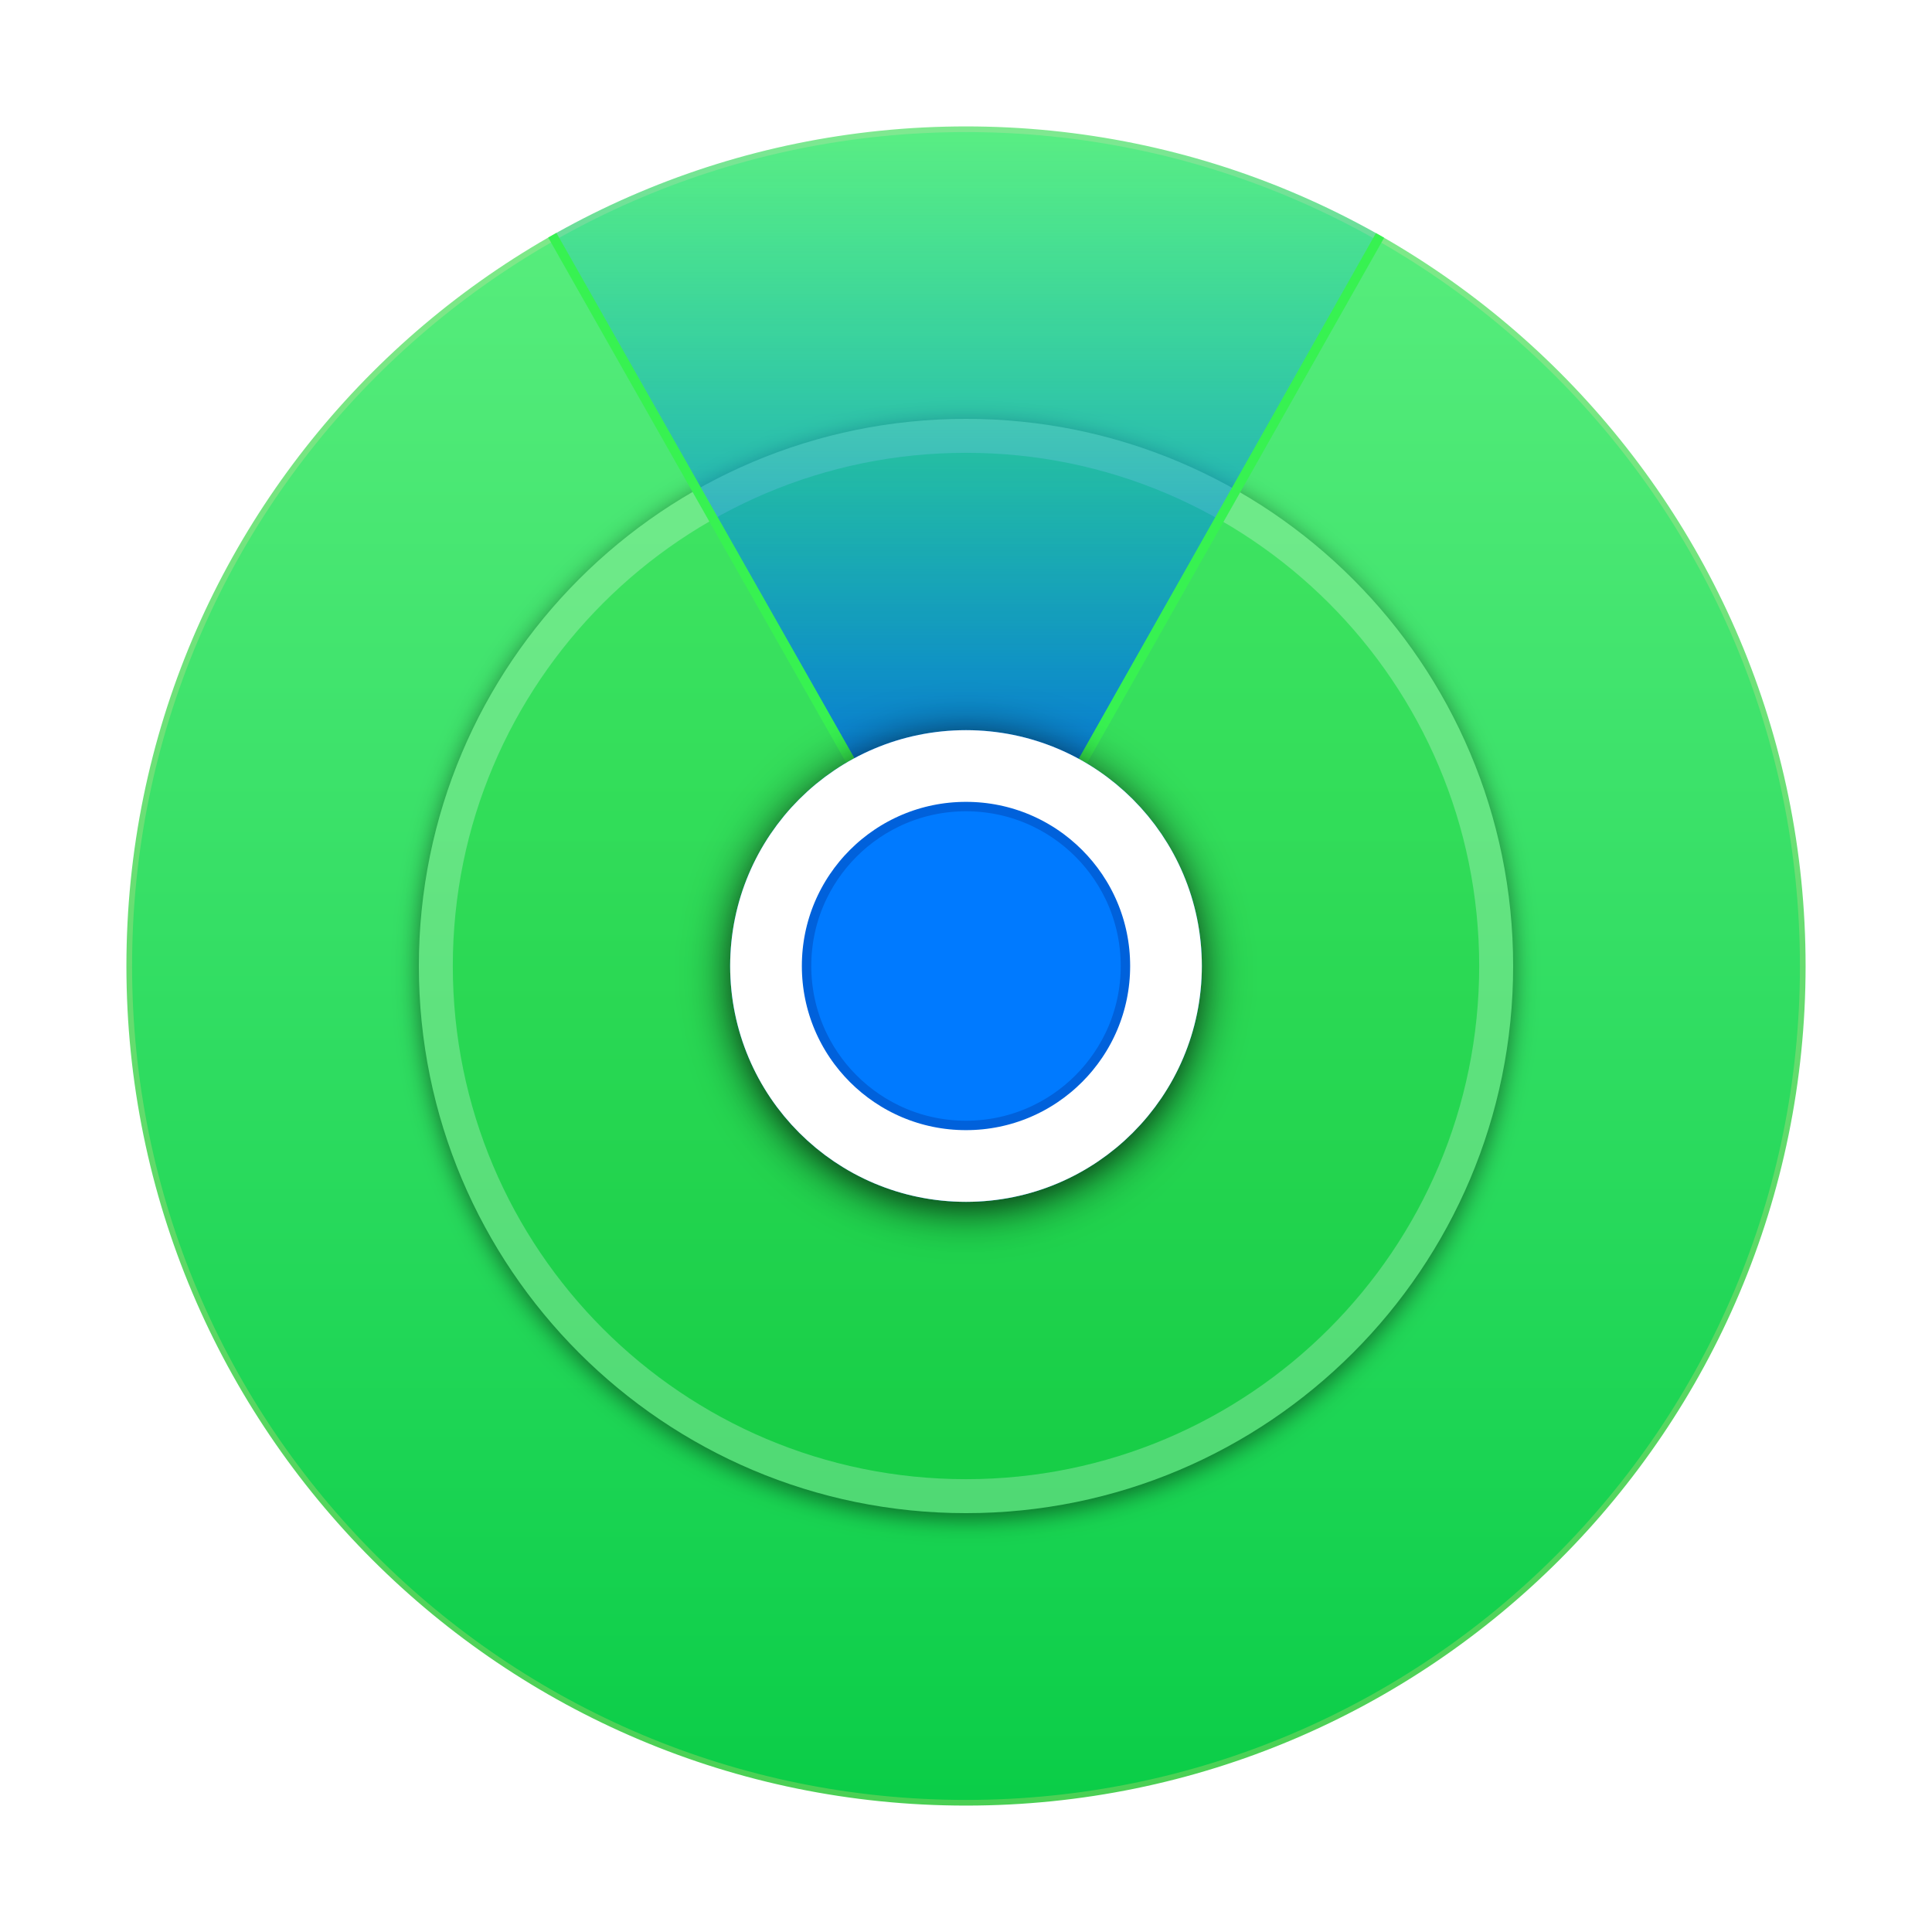
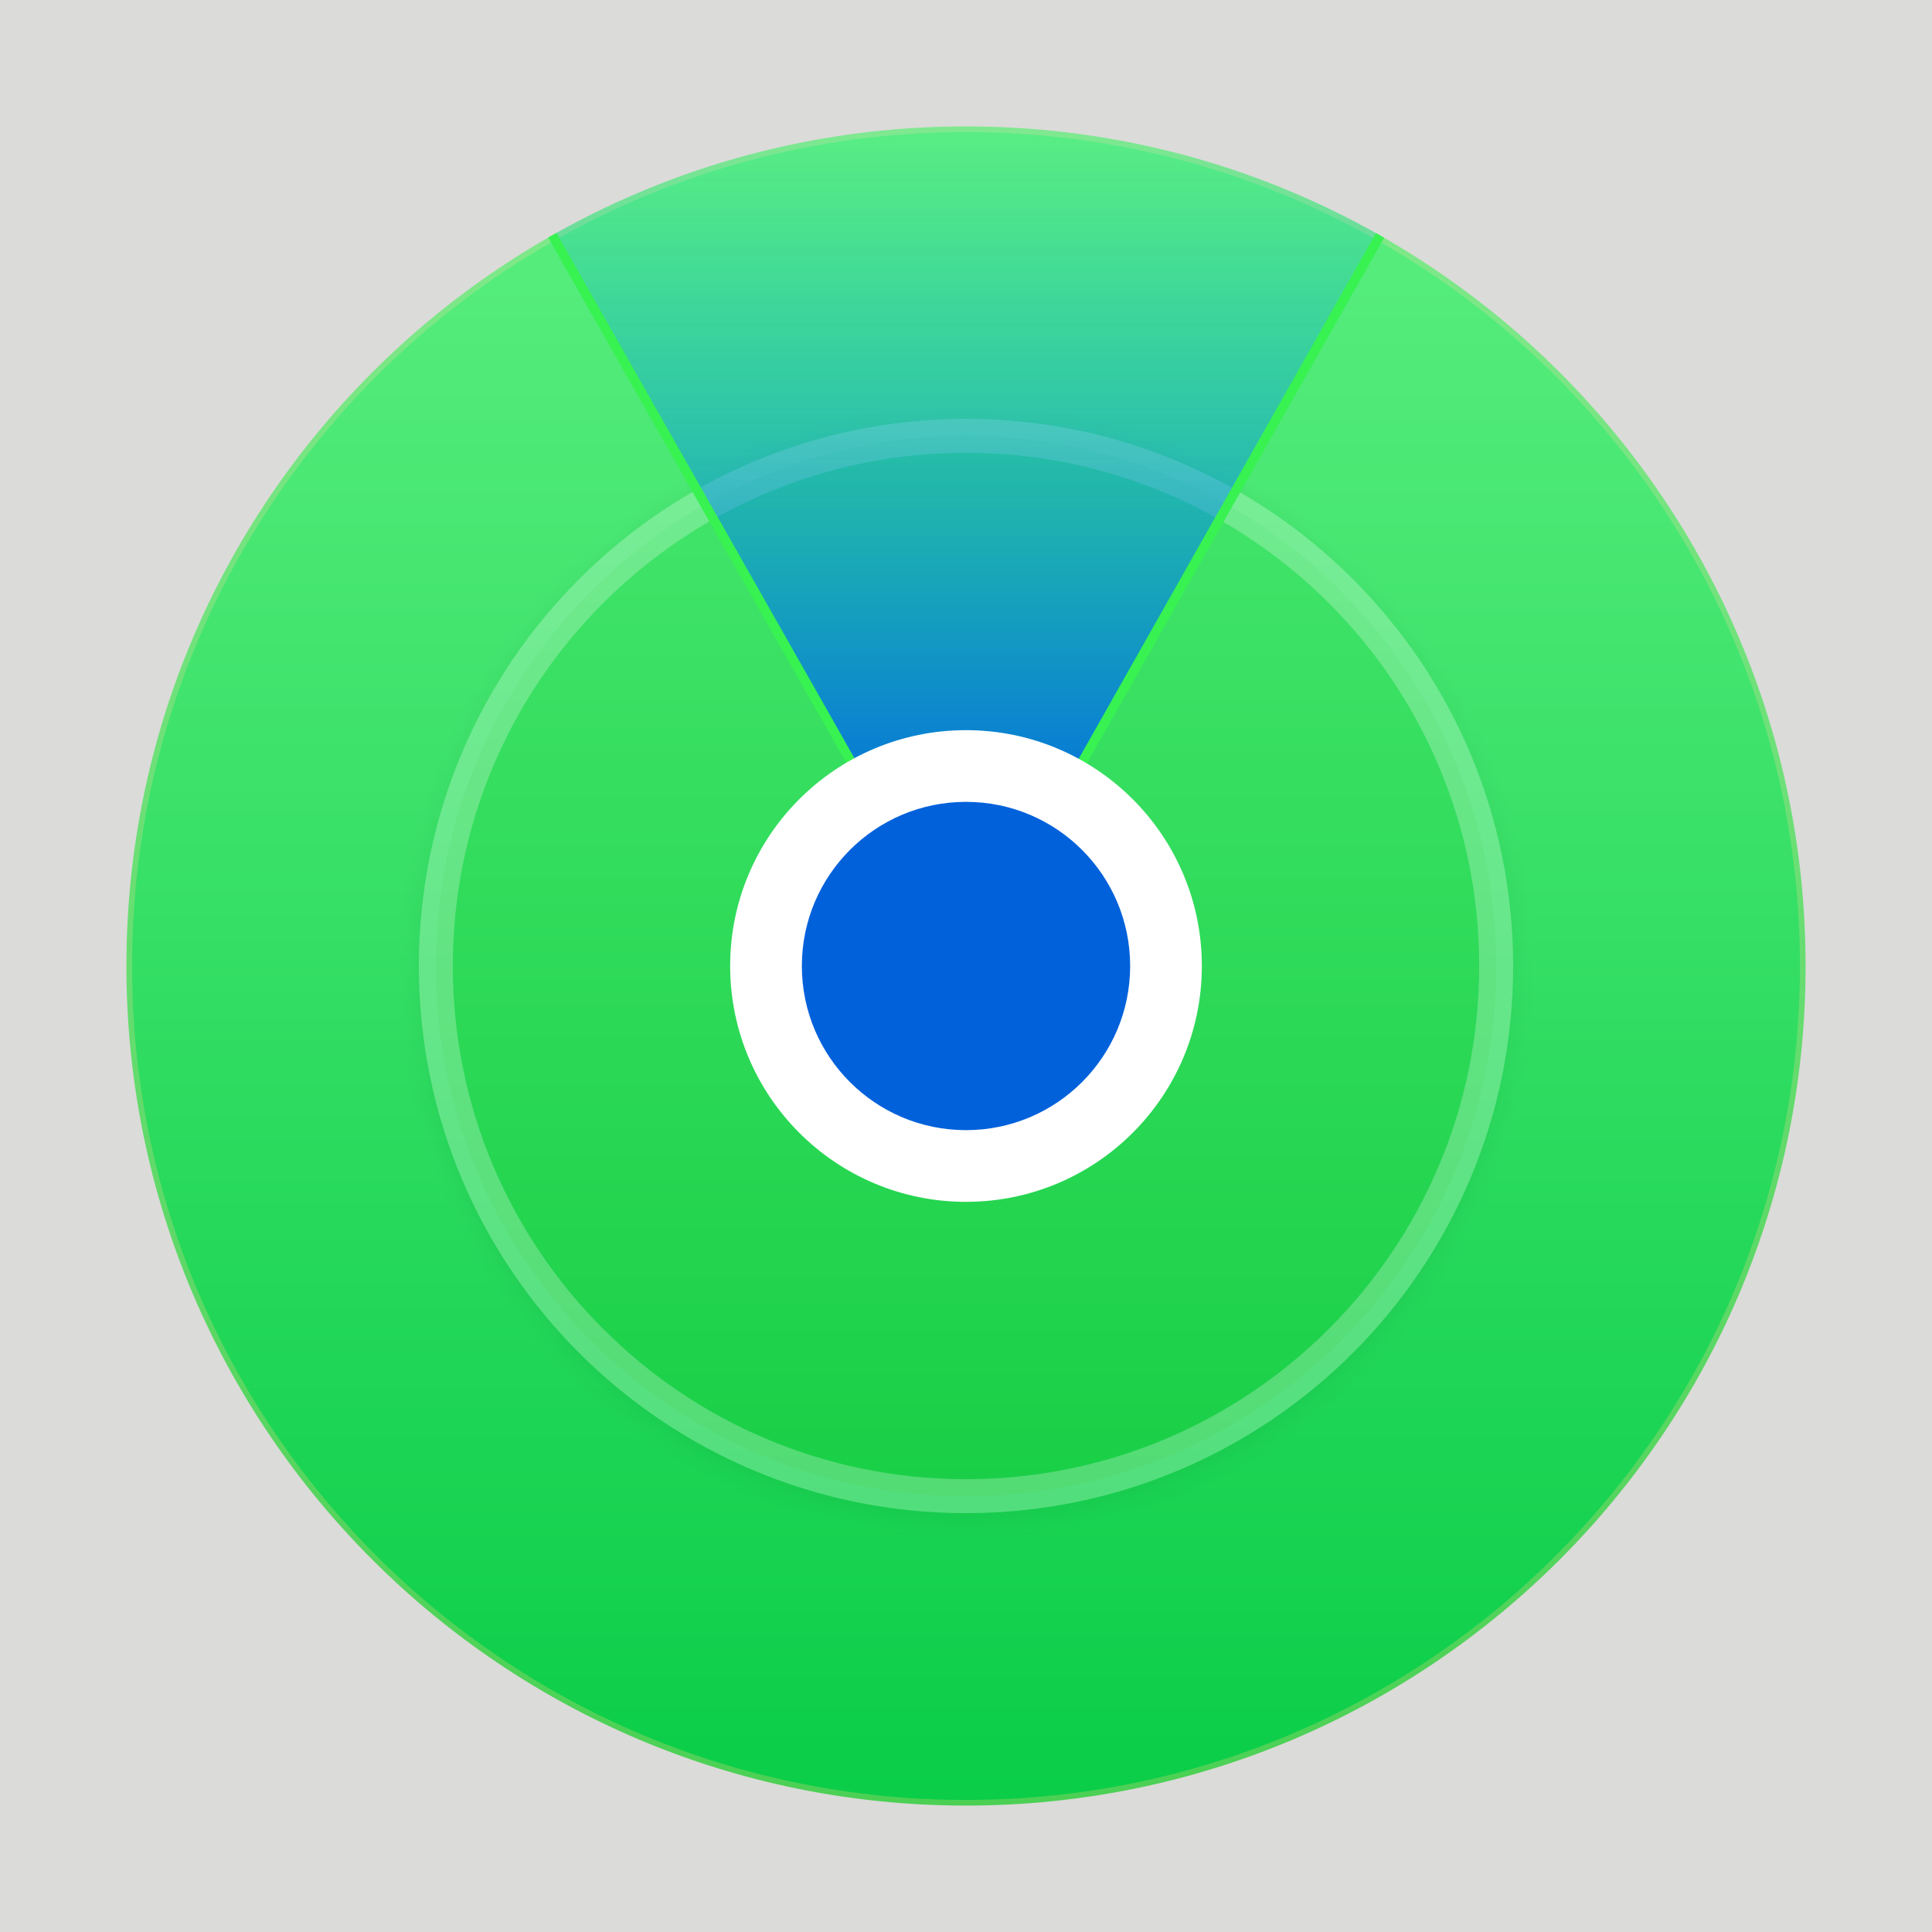
- <svg xmlns="http://www.w3.org/2000/svg" xmlns:xlink="http://www.w3.org/1999/xlink" width="1024px" height="1024px" viewBox="0 0 1024 1024" version="1.1">
+ <svg xmlns="http://www.w3.org/2000/svg" xmlns:xlink="http://www.w3.org/1999/xlink" viewBox="0 0 1024 1024">
  <defs>
-     <linearGradient x1="50%" y1="0%" x2="50%" y2="100%" id="linearGradient-1">
+     <linearGradient x1="50%" y1="0%" x2="50%" y2="100%" id="b">
      <stop stop-color="#5CEF80" offset="0%" />
      <stop stop-color="#0ACD47" offset="100%" />
    </linearGradient>
-     <linearGradient x1="50%" y1="0%" x2="50%" y2="100%" id="linearGradient-2">
+     <linearGradient x1="50%" y1="0%" x2="50%" y2="100%" id="a">
      <stop stop-color="#82EA8D" offset="0%" />
      <stop stop-color="#4BD054" offset="100%" />
    </linearGradient>
-     <circle id="path-3" cx="445" cy="445" r="290" />
-     <filter x="-3.4%" y="-2.8%" width="106.7%" height="106.7%" filterUnits="objectBoundingBox" id="filter-4">
-       <feOffset dx="0" dy="3" in="SourceAlpha" result="shadowOffsetOuter1" />
-       <feGaussianBlur stdDeviation="6" in="shadowOffsetOuter1" result="shadowBlurOuter1" />
-       <feComposite in="shadowBlurOuter1" in2="SourceAlpha" operator="out" result="shadowBlurOuter1" />
-       <feColorMatrix values="0 0 0 0 0   0 0 0 0 0   0 0 0 0 0  0 0 0 0.5 0" type="matrix" in="shadowBlurOuter1" />
-     </filter>
-     <linearGradient x1="50%" y1="0%" x2="50%" y2="100%" id="linearGradient-5">
-       <stop stop-color="#5CEF80" offset="0%" />
-       <stop stop-color="#2BBF5C" offset="100%" />
+     <linearGradient x1="50%" y1="0%" x2="50%" y2="100%" id="e">
+       <stop stop-color="#43E56B" offset="0%" />
+       <stop stop-color="#19CF46" offset="100%" />
    </linearGradient>
-     <circle id="path-6" cx="445" cy="445" r="445" />
-     <linearGradient x1="50%" y1="12.089%" x2="50%" y2="91.182%" id="linearGradient-8">
+     <linearGradient x1="50%" y1="12.089%" x2="50%" y2="91.182%" id="g">
      <stop stop-color="#00ACFF" stop-opacity="0" offset="0%" />
      <stop stop-color="#005EE5" offset="100%" />
    </linearGradient>
-     <circle id="path-9" cx="445" cy="445" r="125" />
-     <filter x="-15.8%" y="-14.2%" width="131.6%" height="131.6%" filterUnits="objectBoundingBox" id="filter-10">
-       <feOffset dx="0" dy="4" in="SourceAlpha" result="shadowOffsetOuter1" />
-       <feGaussianBlur stdDeviation="5" in="shadowOffsetOuter1" result="shadowBlurOuter1" />
+     <circle id="d" cx="445" cy="445" r="290" />
+     <circle id="f" cx="445" cy="445" r="445" />
+     <filter x="-3.4%" y="-2.8%" width="106.7%" height="106.7%" filterUnits="objectBoundingBox" id="c">
+       <feOffset dy="3" in="SourceAlpha" result="shadowOffsetOuter1" />
+       <feGaussianBlur stdDeviation="6" in="shadowOffsetOuter1" result="shadowBlurOuter1" />
      <feComposite in="shadowBlurOuter1" in2="SourceAlpha" operator="out" result="shadowBlurOuter1" />
-       <feColorMatrix values="0 0 0 0 0   0 0 0 0 0   0 0 0 0 0  0 0 0 0.15 0" type="matrix" in="shadowBlurOuter1" result="shadowMatrixOuter1" />
-       <feOffset dx="0" dy="4" in="SourceAlpha" result="shadowOffsetOuter2" />
-       <feGaussianBlur stdDeviation="12.5" in="shadowOffsetOuter2" result="shadowBlurOuter2" />
-       <feComposite in="shadowBlurOuter2" in2="SourceAlpha" operator="out" result="shadowBlurOuter2" />
-       <feColorMatrix values="0 0 0 0 0   0 0 0 0 0   0 0 0 0 0  0 0 0 0.75 0" type="matrix" in="shadowBlurOuter2" result="shadowMatrixOuter2" />
-       <feMerge>
-         <feMergeNode in="shadowMatrixOuter1" />
-         <feMergeNode in="shadowMatrixOuter2" />
-       </feMerge>
+       <feColorMatrix values="0 0 0 0 0 0 0 0 0 0 0 0 0 0 0 0 0 0 0.054 0" in="shadowBlurOuter1" />
    </filter>
  </defs>
-   <g id="App-Icon-/-Apple-/-FindMy-/" stroke="none" stroke-width="1" fill="none" fill-rule="evenodd">
-     <rect id="Origin-Color" fill="#FFFFFF" x="0" y="0" width="1024" height="1024" />
-     <g id="Radar" transform="translate(67, 67)">
-       <circle id="Oval" stroke="url(#linearGradient-2)" stroke-width="3" fill="url(#linearGradient-1)" cx="445" cy="445" r="443.5" />
-       <g id="Oval">
-         <use fill="black" fill-opacity="1" filter="url(#filter-4)" xlink:href="#path-3" />
-         <use fill-opacity="0.25" fill="#373737" fill-rule="evenodd" style="mix-blend-mode: overlay;" xlink:href="#path-3" />
-         <circle stroke-opacity="0.25" stroke="#FFFFFF" stroke-width="18" stroke-linejoin="square" cx="445" cy="445" r="281" />
-       </g>
-       <g id="Group">
-         <mask id="mask-7" fill="white">
-           <use xlink:href="#path-6" />
-         </mask>
-         <use id="Oval" fill="url(#linearGradient-5)" opacity="0" xlink:href="#path-6" />
-         <polygon id="Rectangle" stroke="#37F251" stroke-width="5" fill="url(#linearGradient-8)" mask="url(#mask-7)" points="155 -67 735 -67 445.5 445" />
-       </g>
-       <g id="Oval">
-         <use fill="black" fill-opacity="1" filter="url(#filter-10)" xlink:href="#path-9" />
-         <circle stroke="#0061DB" stroke-width="43" stroke-linejoin="square" fill="#007AFF" fill-rule="evenodd" cx="445" cy="445" r="103.5" />
-         <circle stroke="#FFFFFF" stroke-width="38" stroke-linejoin="square" cx="445" cy="445" r="106" />
-       </g>
-     </g>
+   <path fill="#DBDBD9" d="M0 0h1024v1024H0z" />
+   <g transform="translate(67 67)">
+     <circle stroke="url(#a)" stroke-width="3" fill="url(#b)" cx="445" cy="445" r="443.5" />
+     <use filter="url(#c)" xlink:href="#d" />
+     <circle stroke-opacity=".25" stroke="#FFF" stroke-width="18" stroke-linejoin="square" fill="url(#e)" cx="445" cy="445" r="281" />
+     <mask id="h" fill="#fff">
+       <use xlink:href="#f" />
+     </mask>
+     <path stroke="#37F251" stroke-width="5" fill="url(#g)" mask="url(#h)" d="M155-67h580L445.5 445z" />
+     <path d="M445 320c69.036 0 125 55.964 125 125s-55.964 125-125 125-125-55.964-125-125 55.964-125 125-125Z" fill="#FFF" />
+     <path d="M445 358c-48.049 0-87 38.951-87 87s38.951 87 87 87 87-38.951 87-87-38.951-87-87-87Z" fill="#0061DB" />
  </g>
</svg>
